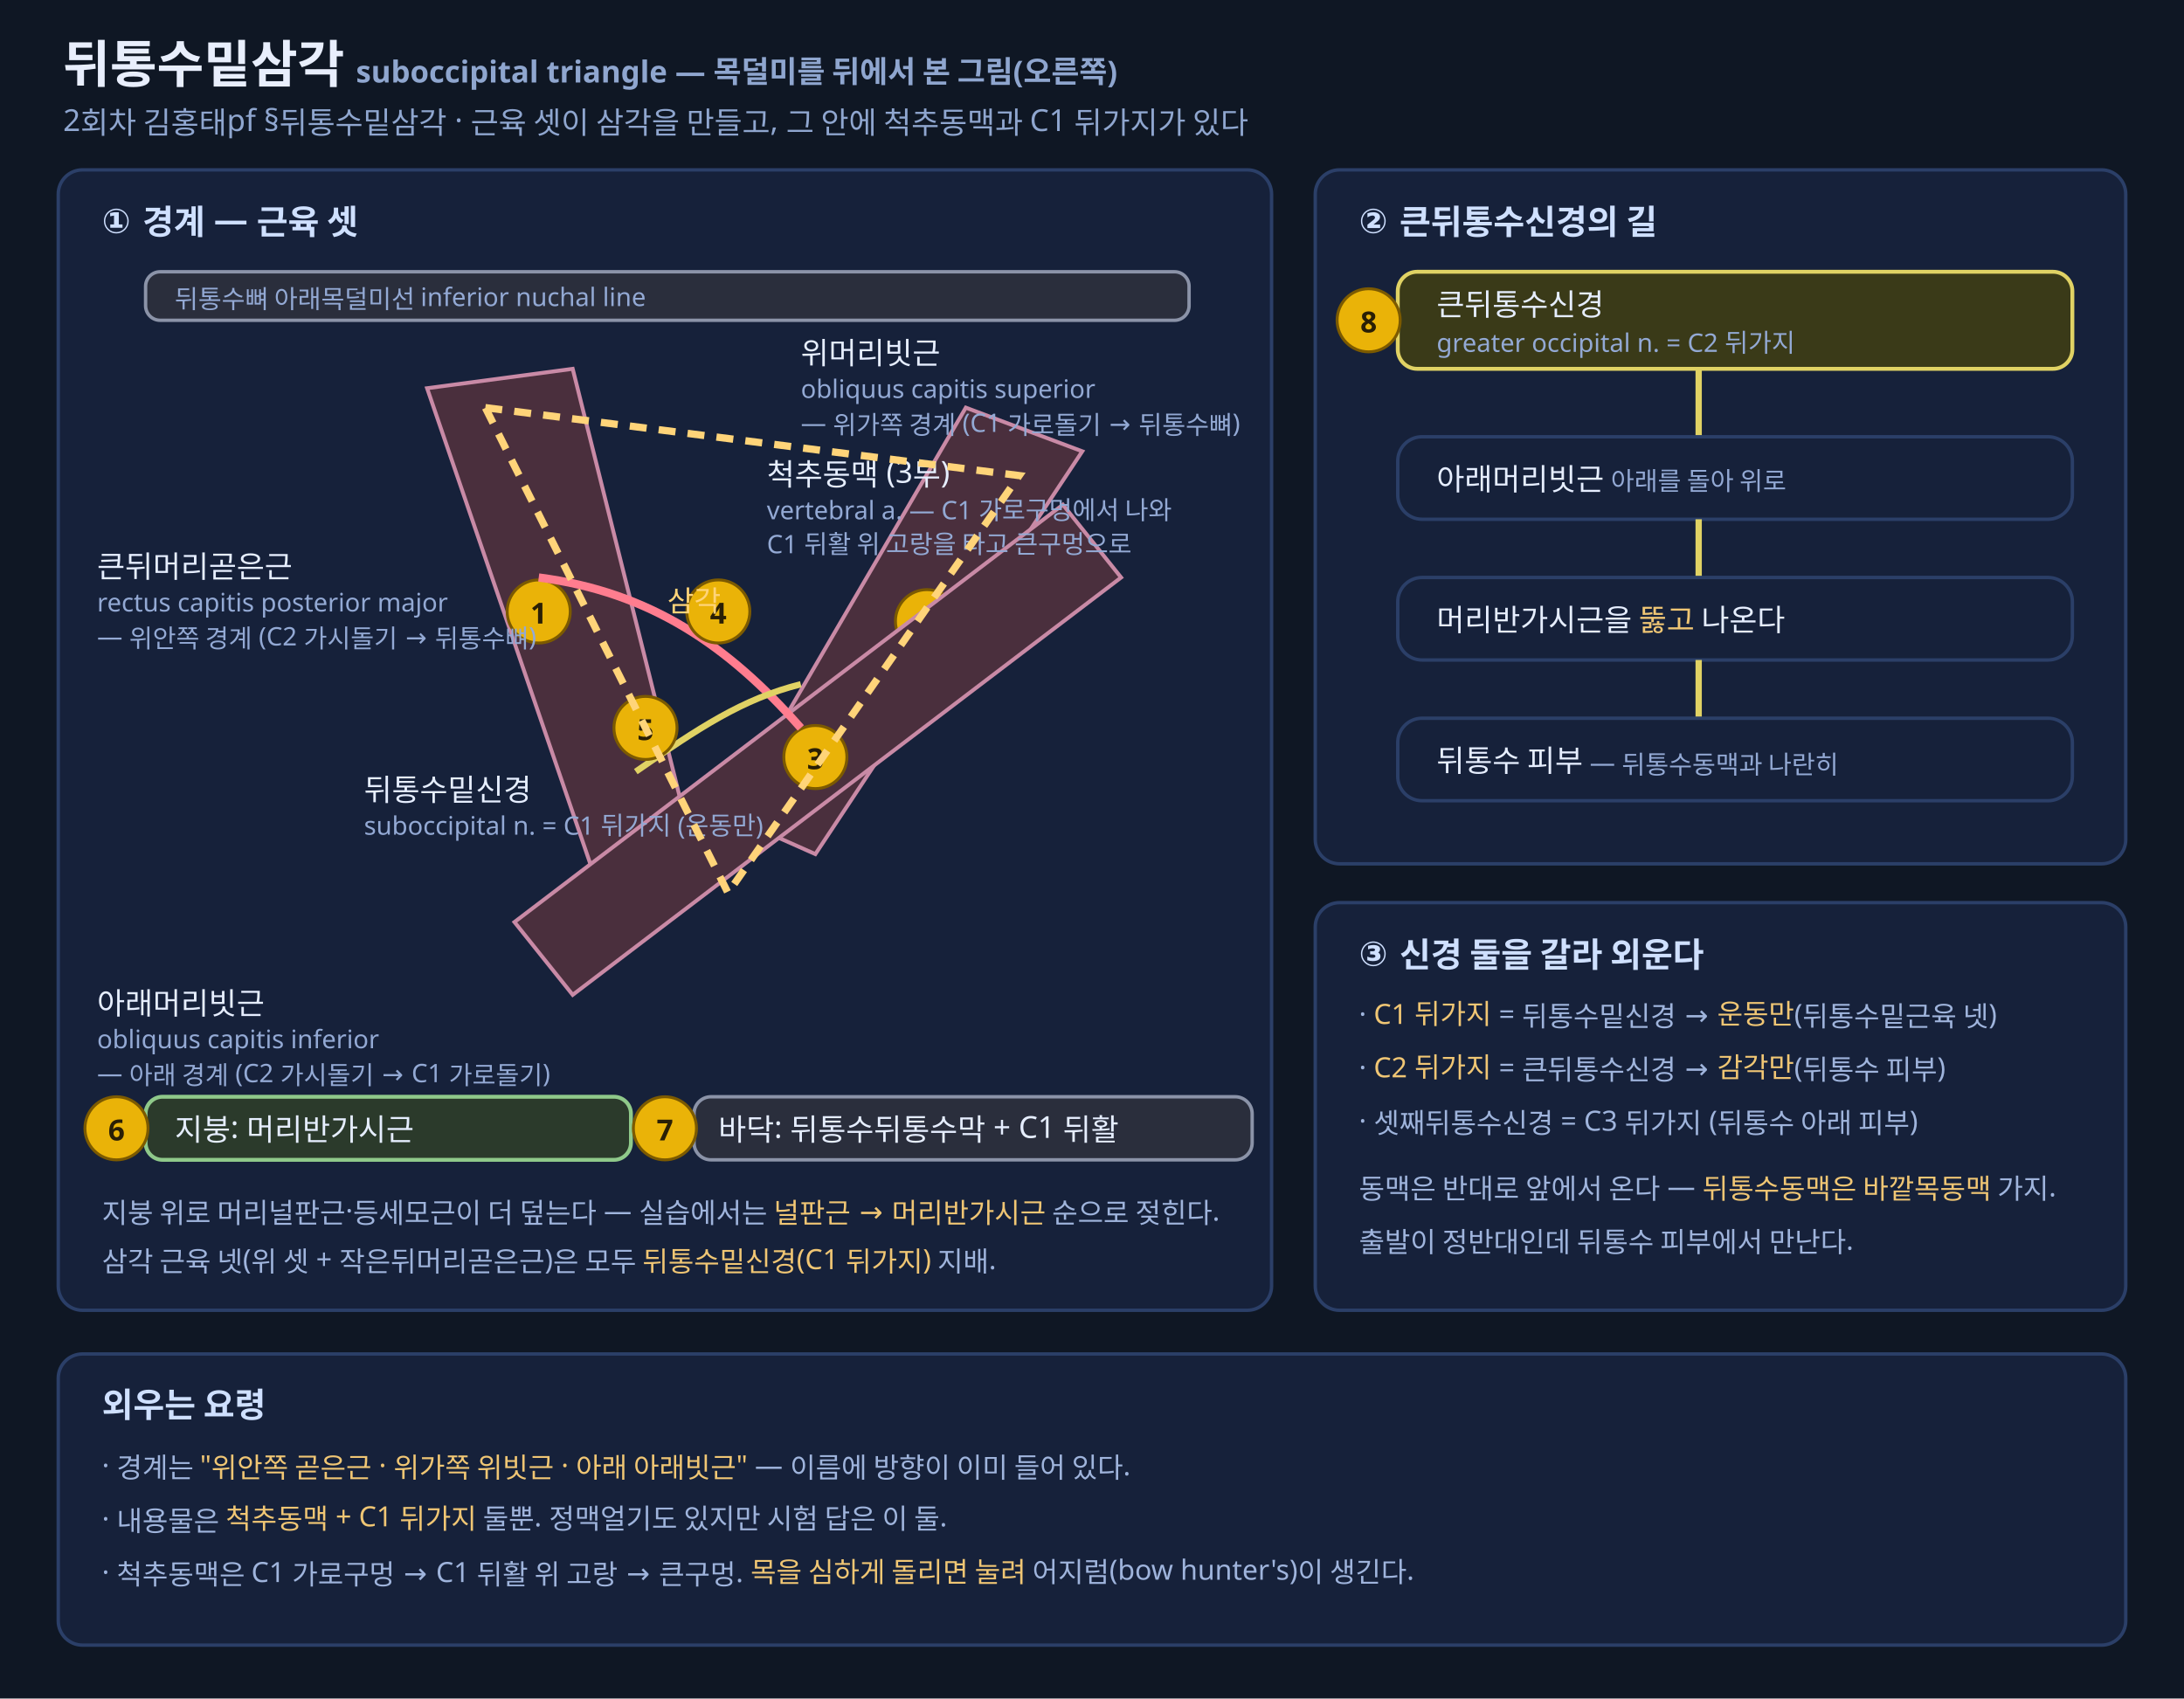
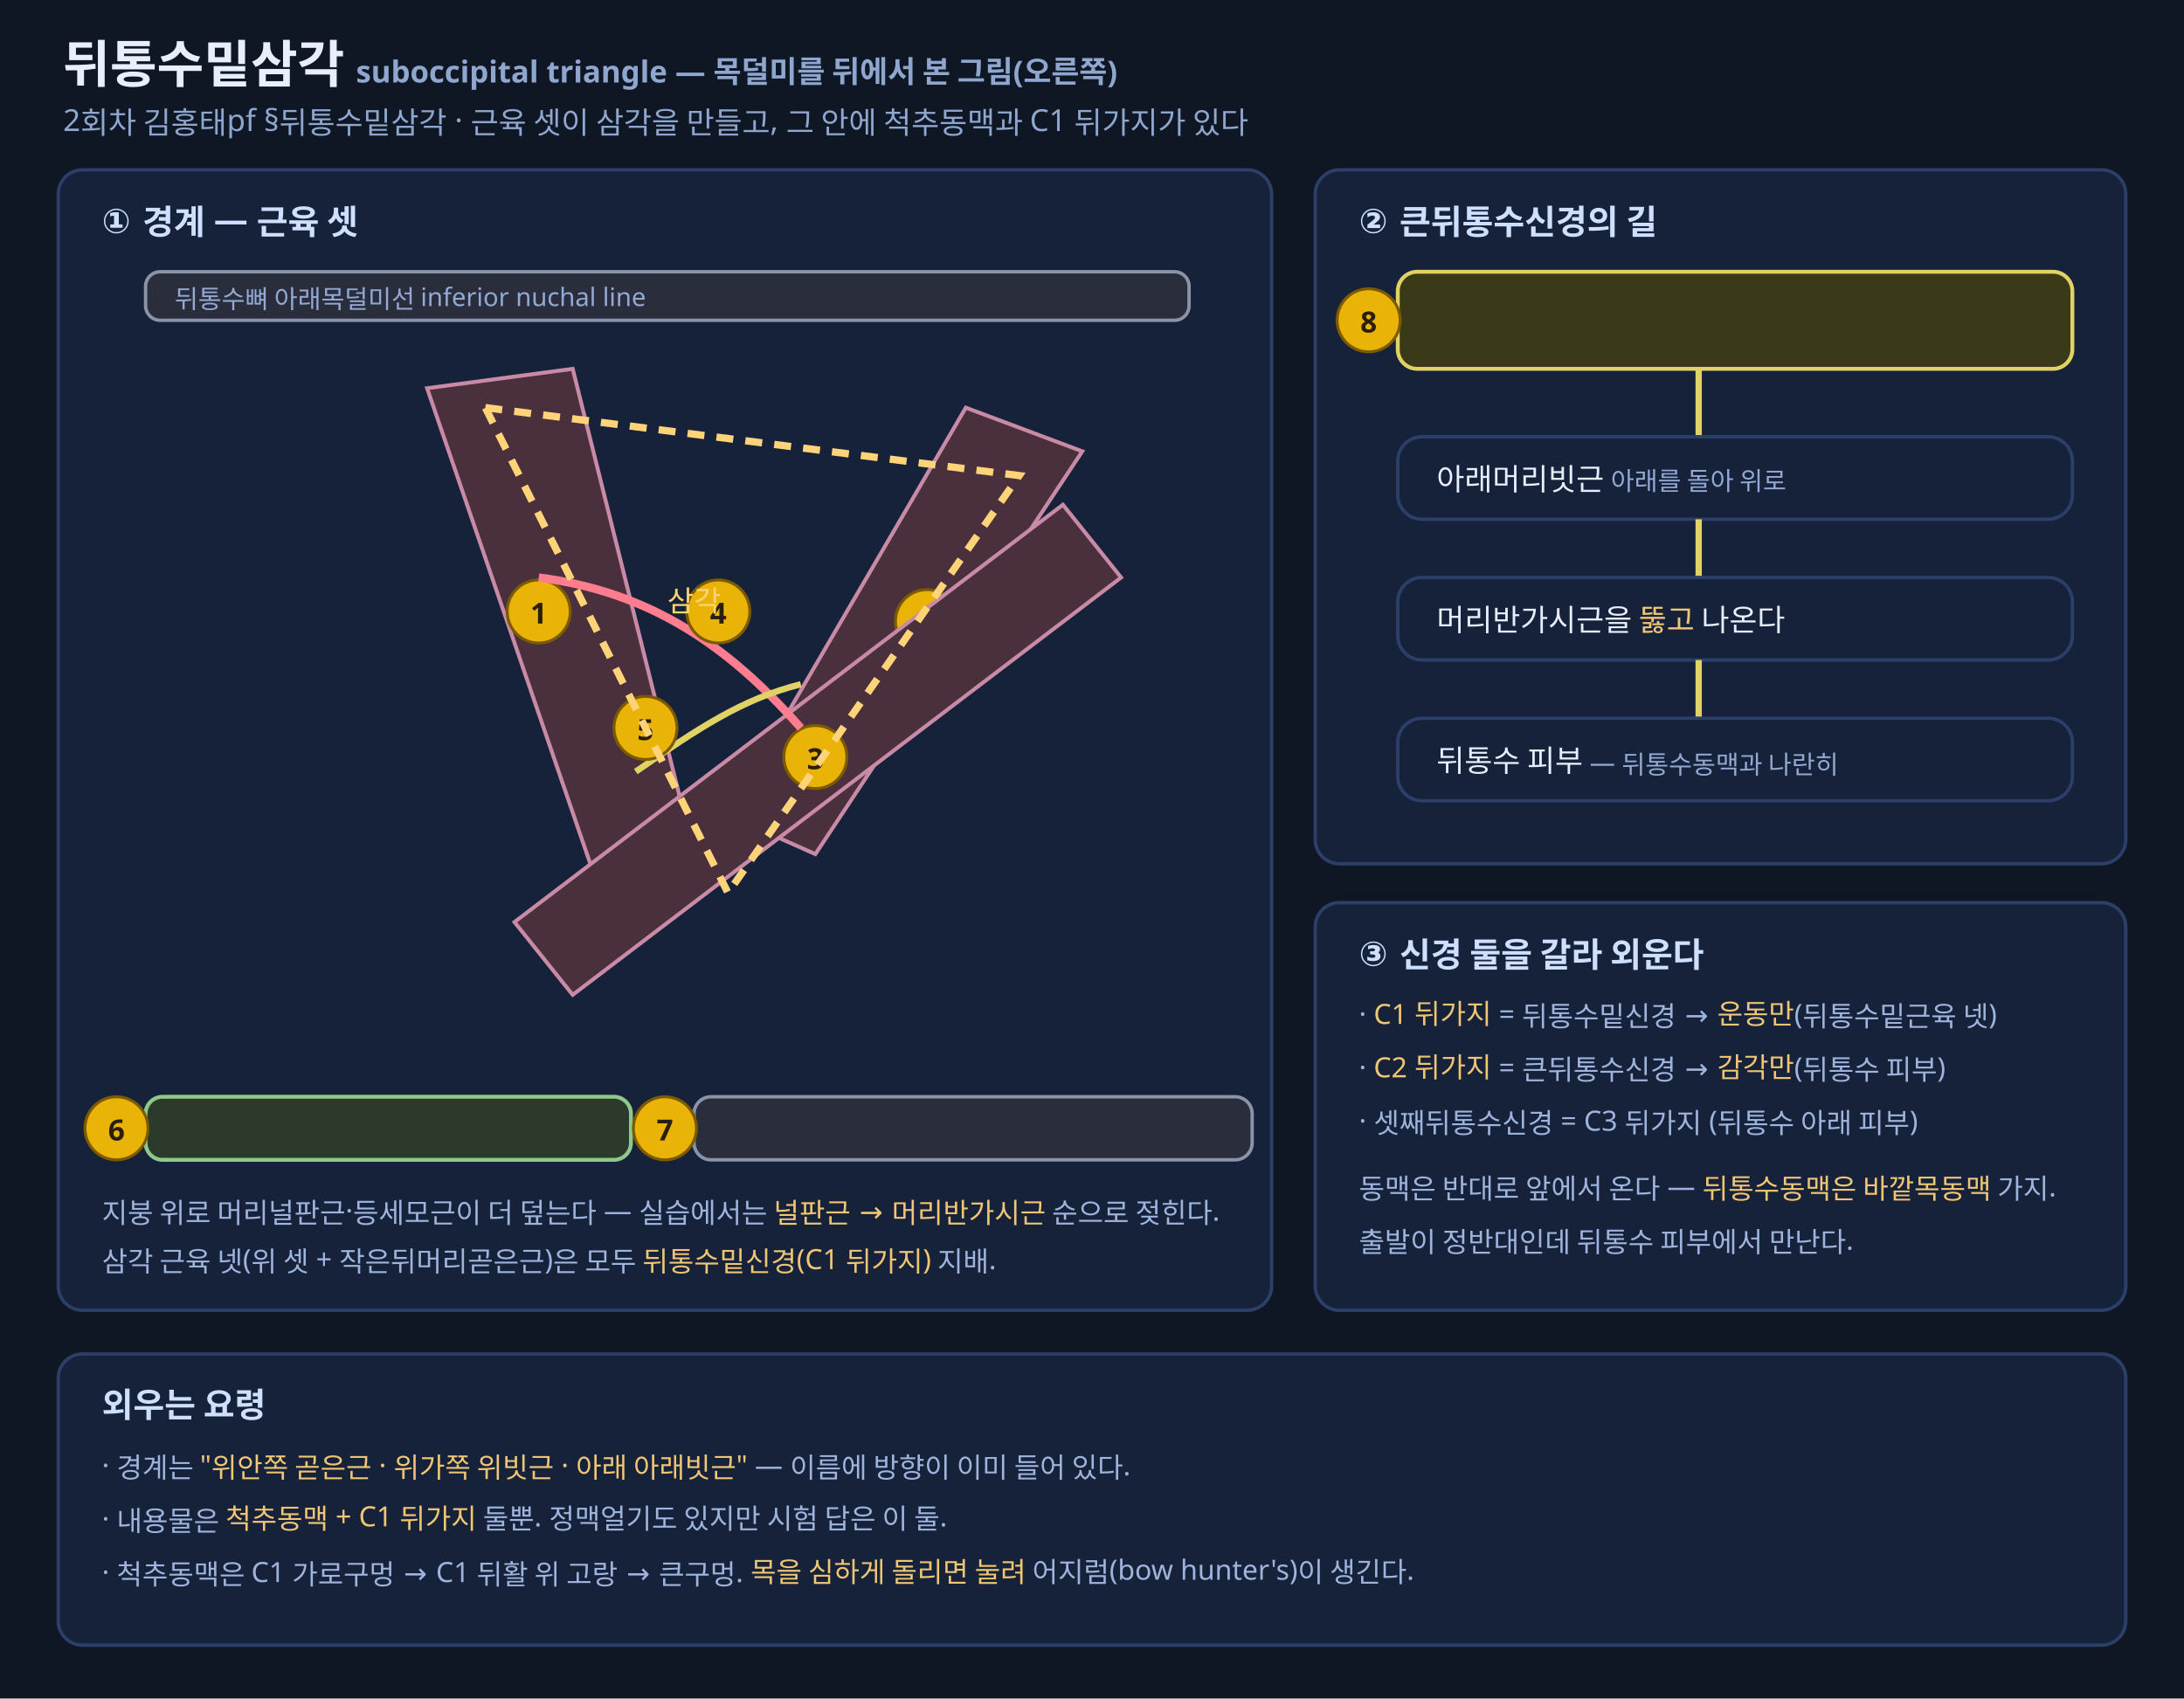
<svg xmlns="http://www.w3.org/2000/svg" viewBox="0 0 900 700" font-family="'Apple SD Gothic Neo','Noto Sans KR',sans-serif" role="img" aria-label="뒤통수밑삼각 — 경계 근육 셋, 지붕과 바닥, 내용물(척추동맥·뒤통수밑신경), 큰뒤통수신경의 주행">
  <defs>
    
  </defs>
  <rect class="bg" width="900" height="700" style="fill:#0f1724" />
  <text class="ttl" x="26" y="34" style="fill:#e8eefc;font-size:21px;font-weight:700">뒤통수밑삼각 <tspan class="sub" style="fill:#8fa6cf;font-size:12.5px">suboccipital triangle — 목덜미를 뒤에서 본 그림(오른쪽)</tspan>
  </text>
  <text class="sub" x="26" y="54" style="fill:#8fa6cf;font-size:12.5px">2회차 김홍태pf §뒤통수밑삼각 · 근육 셋이 삼각을 만들고, 그 안에 척추동맥과 C1 뒤가지가 있다</text>
  <rect class="panel" x="24" y="70" width="500" height="470" rx="10" style="fill:#16213a;stroke:#2b3f68;stroke-width:1.4" />
  <text class="h" x="42" y="96" style="fill:#cfe0ff;font-size:14px;font-weight:700">① 경계 — 근육 셋</text>
  <rect class="bone" x="60" y="112" width="430" height="20" rx="6" style="fill:#2a2e3c;stroke:#8b93a8;stroke-width:1.4" />
  <text class="en" x="72" y="127" style="fill:#93a9d4;font-size:10.5px">뒤통수뼈 아래목덜미선  inferior nuchal line</text>
  <g class="ans" data-n="1">
    <path class="muscle" d="M176,160 L236,152 L286,352 L246,364 Z" style="fill:#4a2f3d;stroke:#c98aa6;stroke-width:1.6" />
    <circle class="pin" cx="222" cy="252" r="13" style="fill:#eab308;stroke:#7c5a00;stroke-width:1.2" />
    <text class="pinn" x="222" y="257" style="fill:#2a1f05;font-size:12px;font-weight:700;text-anchor:middle">1</text>
-     <text class="lab" x="40" y="238" style="fill:#e6eeff;font-size:12.5px">큰뒤머리곧은근</text>
-     <text class="en" x="40" y="252" style="fill:#93a9d4;font-size:10.5px">rectus capitis posterior major</text>
-     <text class="en" x="40" y="266" style="fill:#93a9d4;font-size:10.5px">— 위안쪽 경계 (C2 가시돌기 → 뒤통수뼈)</text>
  </g>
  <g class="ans" data-n="2">
    <path class="muscle" d="M398,168 L446,186 L336,352 L300,336 Z" style="fill:#4a2f3d;stroke:#c98aa6;stroke-width:1.6" />
    <circle class="pin" cx="382" cy="256" r="13" style="fill:#eab308;stroke:#7c5a00;stroke-width:1.2" />
    <text class="pinn" x="382" y="261" style="fill:#2a1f05;font-size:12px;font-weight:700;text-anchor:middle">2</text>
-     <text class="lab" x="330" y="150" style="fill:#e6eeff;font-size:12.5px">위머리빗근</text>
-     <text class="en" x="330" y="164" style="fill:#93a9d4;font-size:10.5px">obliquus capitis superior</text>
-     <text class="en" x="330" y="178" style="fill:#93a9d4;font-size:10.5px">— 위가쪽 경계 (C1 가로돌기 → 뒤통수뼈)</text>
  </g>
  <g class="ans" data-n="3">
    <path class="muscle" d="M212,380 L438,208 L462,238 L236,410 Z" style="fill:#4a2f3d;stroke:#c98aa6;stroke-width:1.6" />
    <circle class="pin" cx="336" cy="312" r="13" style="fill:#eab308;stroke:#7c5a00;stroke-width:1.2" />
    <text class="pinn" x="336" y="317" style="fill:#2a1f05;font-size:12px;font-weight:700;text-anchor:middle">3</text>
-     <text class="lab" x="40" y="418" style="fill:#e6eeff;font-size:12.5px">아래머리빗근</text>
-     <text class="en" x="40" y="432" style="fill:#93a9d4;font-size:10.5px">obliquus capitis inferior</text>
-     <text class="en" x="40" y="446" style="fill:#93a9d4;font-size:10.5px">— 아래 경계 (C2 가시돌기 → C1 가로돌기)</text>
  </g>
  <g class="ans" data-n="4">
    <path class="art" d="M330,300 C300,266 268,244 222,238" style="fill:none;stroke:#ff7d8f;stroke-width:3.4" />
    <circle class="pin" cx="296" cy="252" r="13" style="fill:#eab308;stroke:#7c5a00;stroke-width:1.2" />
    <text class="pinn" x="296" y="257" style="fill:#2a1f05;font-size:12px;font-weight:700;text-anchor:middle">4</text>
-     <text class="lab" x="316" y="200" style="fill:#e6eeff;font-size:12.5px">척추동맥 (3부)</text>
-     <text class="en" x="316" y="214" style="fill:#93a9d4;font-size:10.5px">vertebral a. — C1 가로구멍에서 나와</text>
-     <text class="en" x="316" y="228" style="fill:#93a9d4;font-size:10.5px">C1 뒤활 위 고랑을 타고 큰구멍으로</text>
  </g>
  <g class="ans" data-n="5">
    <path class="nrv" d="M262,318 C288,300 306,288 330,282" style="fill:none;stroke:#e0d264;stroke-width:2.6" />
    <circle class="pin" cx="266" cy="300" r="13" style="fill:#eab308;stroke:#7c5a00;stroke-width:1.2" />
    <text class="pinn" x="266" y="305" style="fill:#2a1f05;font-size:12px;font-weight:700;text-anchor:middle">5</text>
-     <text class="lab" x="150" y="330" style="fill:#e6eeff;font-size:12.5px">뒤통수밑신경</text>
-     <text class="en" x="150" y="344" style="fill:#93a9d4;font-size:10.5px">suboccipital n. = C1 뒤가지 (운동만)</text>
  </g>
  <path d="M200,168 L420,196 L300,368 Z" style="fill:none;stroke:#ffd479;stroke-width:3;stroke-dasharray:7 5" />
  <text x="286" y="252" style="fill:#ffd479;font-size:12px;text-anchor:middle">삼각</text>
  <g class="ans" data-n="6">
    <rect class="roof" x="60" y="452" width="200" height="26" rx="7" style="fill:#2b3a2b;stroke:#8fc98a;stroke-width:1.6" />
    <circle class="pin" cx="48" cy="465" r="13" style="fill:#eab308;stroke:#7c5a00;stroke-width:1.2" />
    <text class="pinn" x="48" y="470" style="fill:#2a1f05;font-size:12px;font-weight:700;text-anchor:middle">6</text>
-     <text class="lab" x="72" y="470" style="fill:#e6eeff;font-size:12.5px">지붕: 머리반가시근</text>
  </g>
  <g class="ans" data-n="7">
    <rect class="bone" x="286" y="452" width="230" height="26" rx="7" style="fill:#2a2e3c;stroke:#8b93a8;stroke-width:1.4" />
    <circle class="pin" cx="274" cy="465" r="13" style="fill:#eab308;stroke:#7c5a00;stroke-width:1.2" />
    <text class="pinn" x="274" y="470" style="fill:#2a1f05;font-size:12px;font-weight:700;text-anchor:middle">7</text>
-     <text class="lab" x="296" y="470" style="fill:#e6eeff;font-size:12.5px">바닥: 뒤통수뒤통수막 + C1 뒤활</text>
  </g>
  <text class="note" x="42" y="504" style="fill:#9fb4dc;font-size:11.5px">지붕 위로 머리널판근·등세모근이 더 덮는다 — 실습에서는 <tspan style="fill:#f0c674">널판근 → 머리반가시근</tspan> 순으로 젖힌다.</text>
  <text class="note" x="42" y="524" style="fill:#9fb4dc;font-size:11.5px">삼각 근육 넷(위 셋 + 작은뒤머리곧은근)은 모두 <tspan style="fill:#f0c674">뒤통수밑신경(C1 뒤가지)</tspan> 지배.</text>
  <rect class="panel" x="542" y="70" width="334" height="286" rx="10" style="fill:#16213a;stroke:#2b3f68;stroke-width:1.4" />
  <text class="h" x="560" y="96" style="fill:#cfe0ff;font-size:14px;font-weight:700">② 큰뒤통수신경의 길</text>
  <g class="ans" data-n="8">
    <rect class="nerve" x="576" y="112" width="278" height="40" rx="8" style="fill:#3a3a18;stroke:#e0d264;stroke-width:1.6" />
    <circle class="pin" cx="564" cy="132" r="13" style="fill:#eab308;stroke:#7c5a00;stroke-width:1.2" />
    <text class="pinn" x="564" y="137" style="fill:#2a1f05;font-size:12px;font-weight:700;text-anchor:middle">8</text>
-     <text class="lab" x="592" y="130" style="fill:#e6eeff;font-size:12.5px">큰뒤통수신경</text>
-     <text class="en" x="592" y="145" style="fill:#93a9d4;font-size:10.5px">greater occipital n. = C2 뒤가지</text>
  </g>
  <path class="nrv" d="M700,152 L700,180" style="fill:none;stroke:#e0d264;stroke-width:2.6" />
  <rect class="panel" x="576" y="180" width="278" height="34" rx="10" style="fill:#16213a;stroke:#2b3f68;stroke-width:1.4" />
  <text class="lab" x="592" y="202" style="fill:#e6eeff;font-size:12.5px">아래머리빗근 <tspan class="en" style="fill:#93a9d4;font-size:10.5px">아래를 돌아 위로</tspan>
  </text>
  <path class="nrv" d="M700,214 L700,238" style="fill:none;stroke:#e0d264;stroke-width:2.6" />
  <rect class="panel" x="576" y="238" width="278" height="34" rx="10" style="fill:#16213a;stroke:#2b3f68;stroke-width:1.4" />
  <text class="lab" x="592" y="260" style="fill:#e6eeff;font-size:12.5px">머리반가시근을 <tspan style="fill:#f0c674">뚫고</tspan> 나온다</text>
  <path class="nrv" d="M700,272 L700,296" style="fill:none;stroke:#e0d264;stroke-width:2.6" />
  <rect class="panel" x="576" y="296" width="278" height="34" rx="10" style="fill:#16213a;stroke:#2b3f68;stroke-width:1.4" />
  <text class="lab" x="592" y="318" style="fill:#e6eeff;font-size:12.5px">뒤통수 피부 <tspan class="en" style="fill:#93a9d4;font-size:10.5px">— 뒤통수동맥과 나란히</tspan>
  </text>
  <rect class="panel" x="542" y="372" width="334" height="168" rx="10" style="fill:#16213a;stroke:#2b3f68;stroke-width:1.4" />
  <text class="h" x="560" y="398" style="fill:#cfe0ff;font-size:14px;font-weight:700">③ 신경 둘을 갈라 외운다</text>
  <text class="note" x="560" y="422" style="fill:#9fb4dc;font-size:11.5px">· <tspan style="fill:#f0c674">C1 뒤가지</tspan> = 뒤통수밑신경 → <tspan style="fill:#f0c674">운동만</tspan>(뒤통수밑근육 넷)</text>
  <text class="note" x="560" y="444" style="fill:#9fb4dc;font-size:11.5px">· <tspan style="fill:#f0c674">C2 뒤가지</tspan> = 큰뒤통수신경 → <tspan style="fill:#f0c674">감각만</tspan>(뒤통수 피부)</text>
  <text class="note" x="560" y="466" style="fill:#9fb4dc;font-size:11.5px">· 셋째뒤통수신경 = C3 뒤가지 (뒤통수 아래 피부)</text>
  <text class="note" x="560" y="494" style="fill:#9fb4dc;font-size:11.5px">동맥은 반대로 앞에서 온다 — <tspan style="fill:#f0c674">뒤통수동맥은 바깥목동맥</tspan> 가지.</text>
  <text class="note" x="560" y="516" style="fill:#9fb4dc;font-size:11.5px">출발이 정반대인데 뒤통수 피부에서 만난다.</text>
  <rect class="panel" x="24" y="558" width="852" height="120" rx="10" style="fill:#16213a;stroke:#2b3f68;stroke-width:1.4" />
  <text class="h" x="42" y="584" style="fill:#cfe0ff;font-size:14px;font-weight:700">외우는 요령</text>
  <text class="note" x="42" y="608" style="fill:#9fb4dc;font-size:11.5px">· 경계는 <tspan style="fill:#f0c674">"위안쪽 곧은근 · 위가쪽 위빗근 · 아래 아래빗근"</tspan> — 이름에 방향이 이미 들어 있다.</text>
  <text class="note" x="42" y="630" style="fill:#9fb4dc;font-size:11.5px">· 내용물은 <tspan style="fill:#f0c674">척추동맥 + C1 뒤가지</tspan> 둘뿐. 정맥얼기도 있지만 시험 답은 이 둘.</text>
  <text class="note" x="42" y="652" style="fill:#9fb4dc;font-size:11.5px">· 척추동맥은 C1 가로구멍 → C1 뒤활 위 고랑 → 큰구멍. <tspan style="fill:#f0c674">목을 심하게 돌리면 눌려</tspan> 어지럼(bow hunter's)이 생긴다.</text>
</svg>
